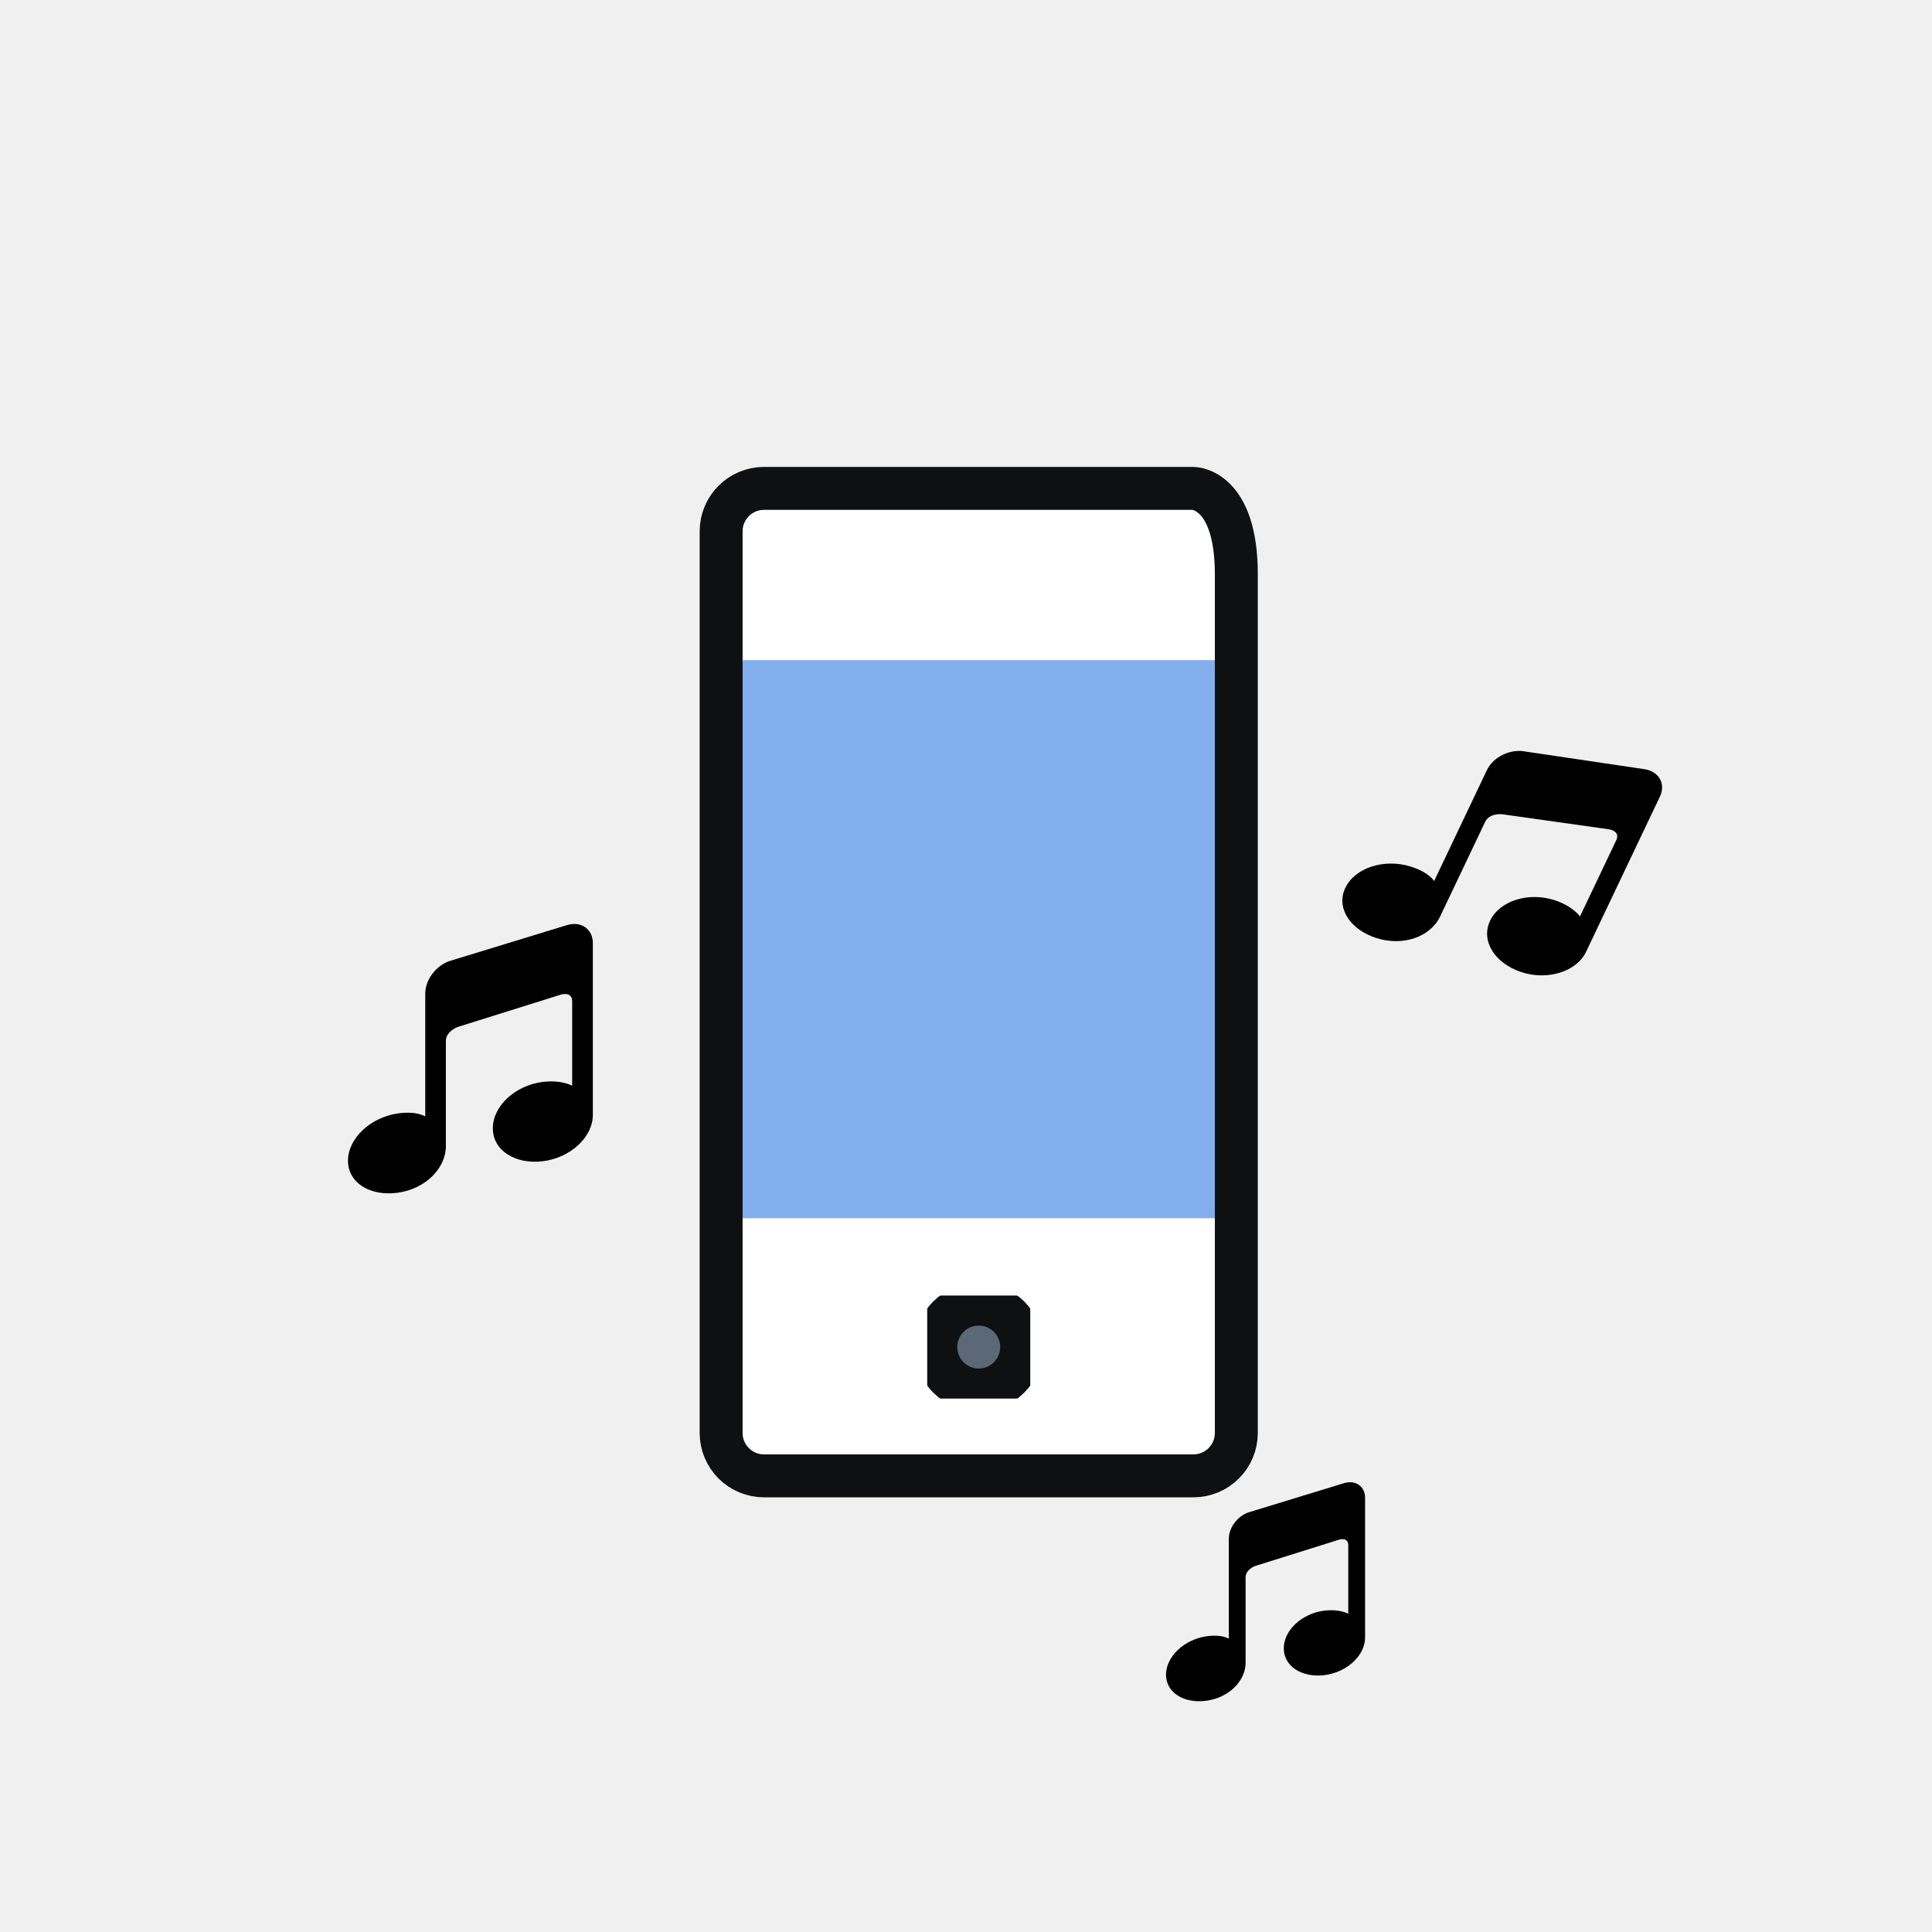
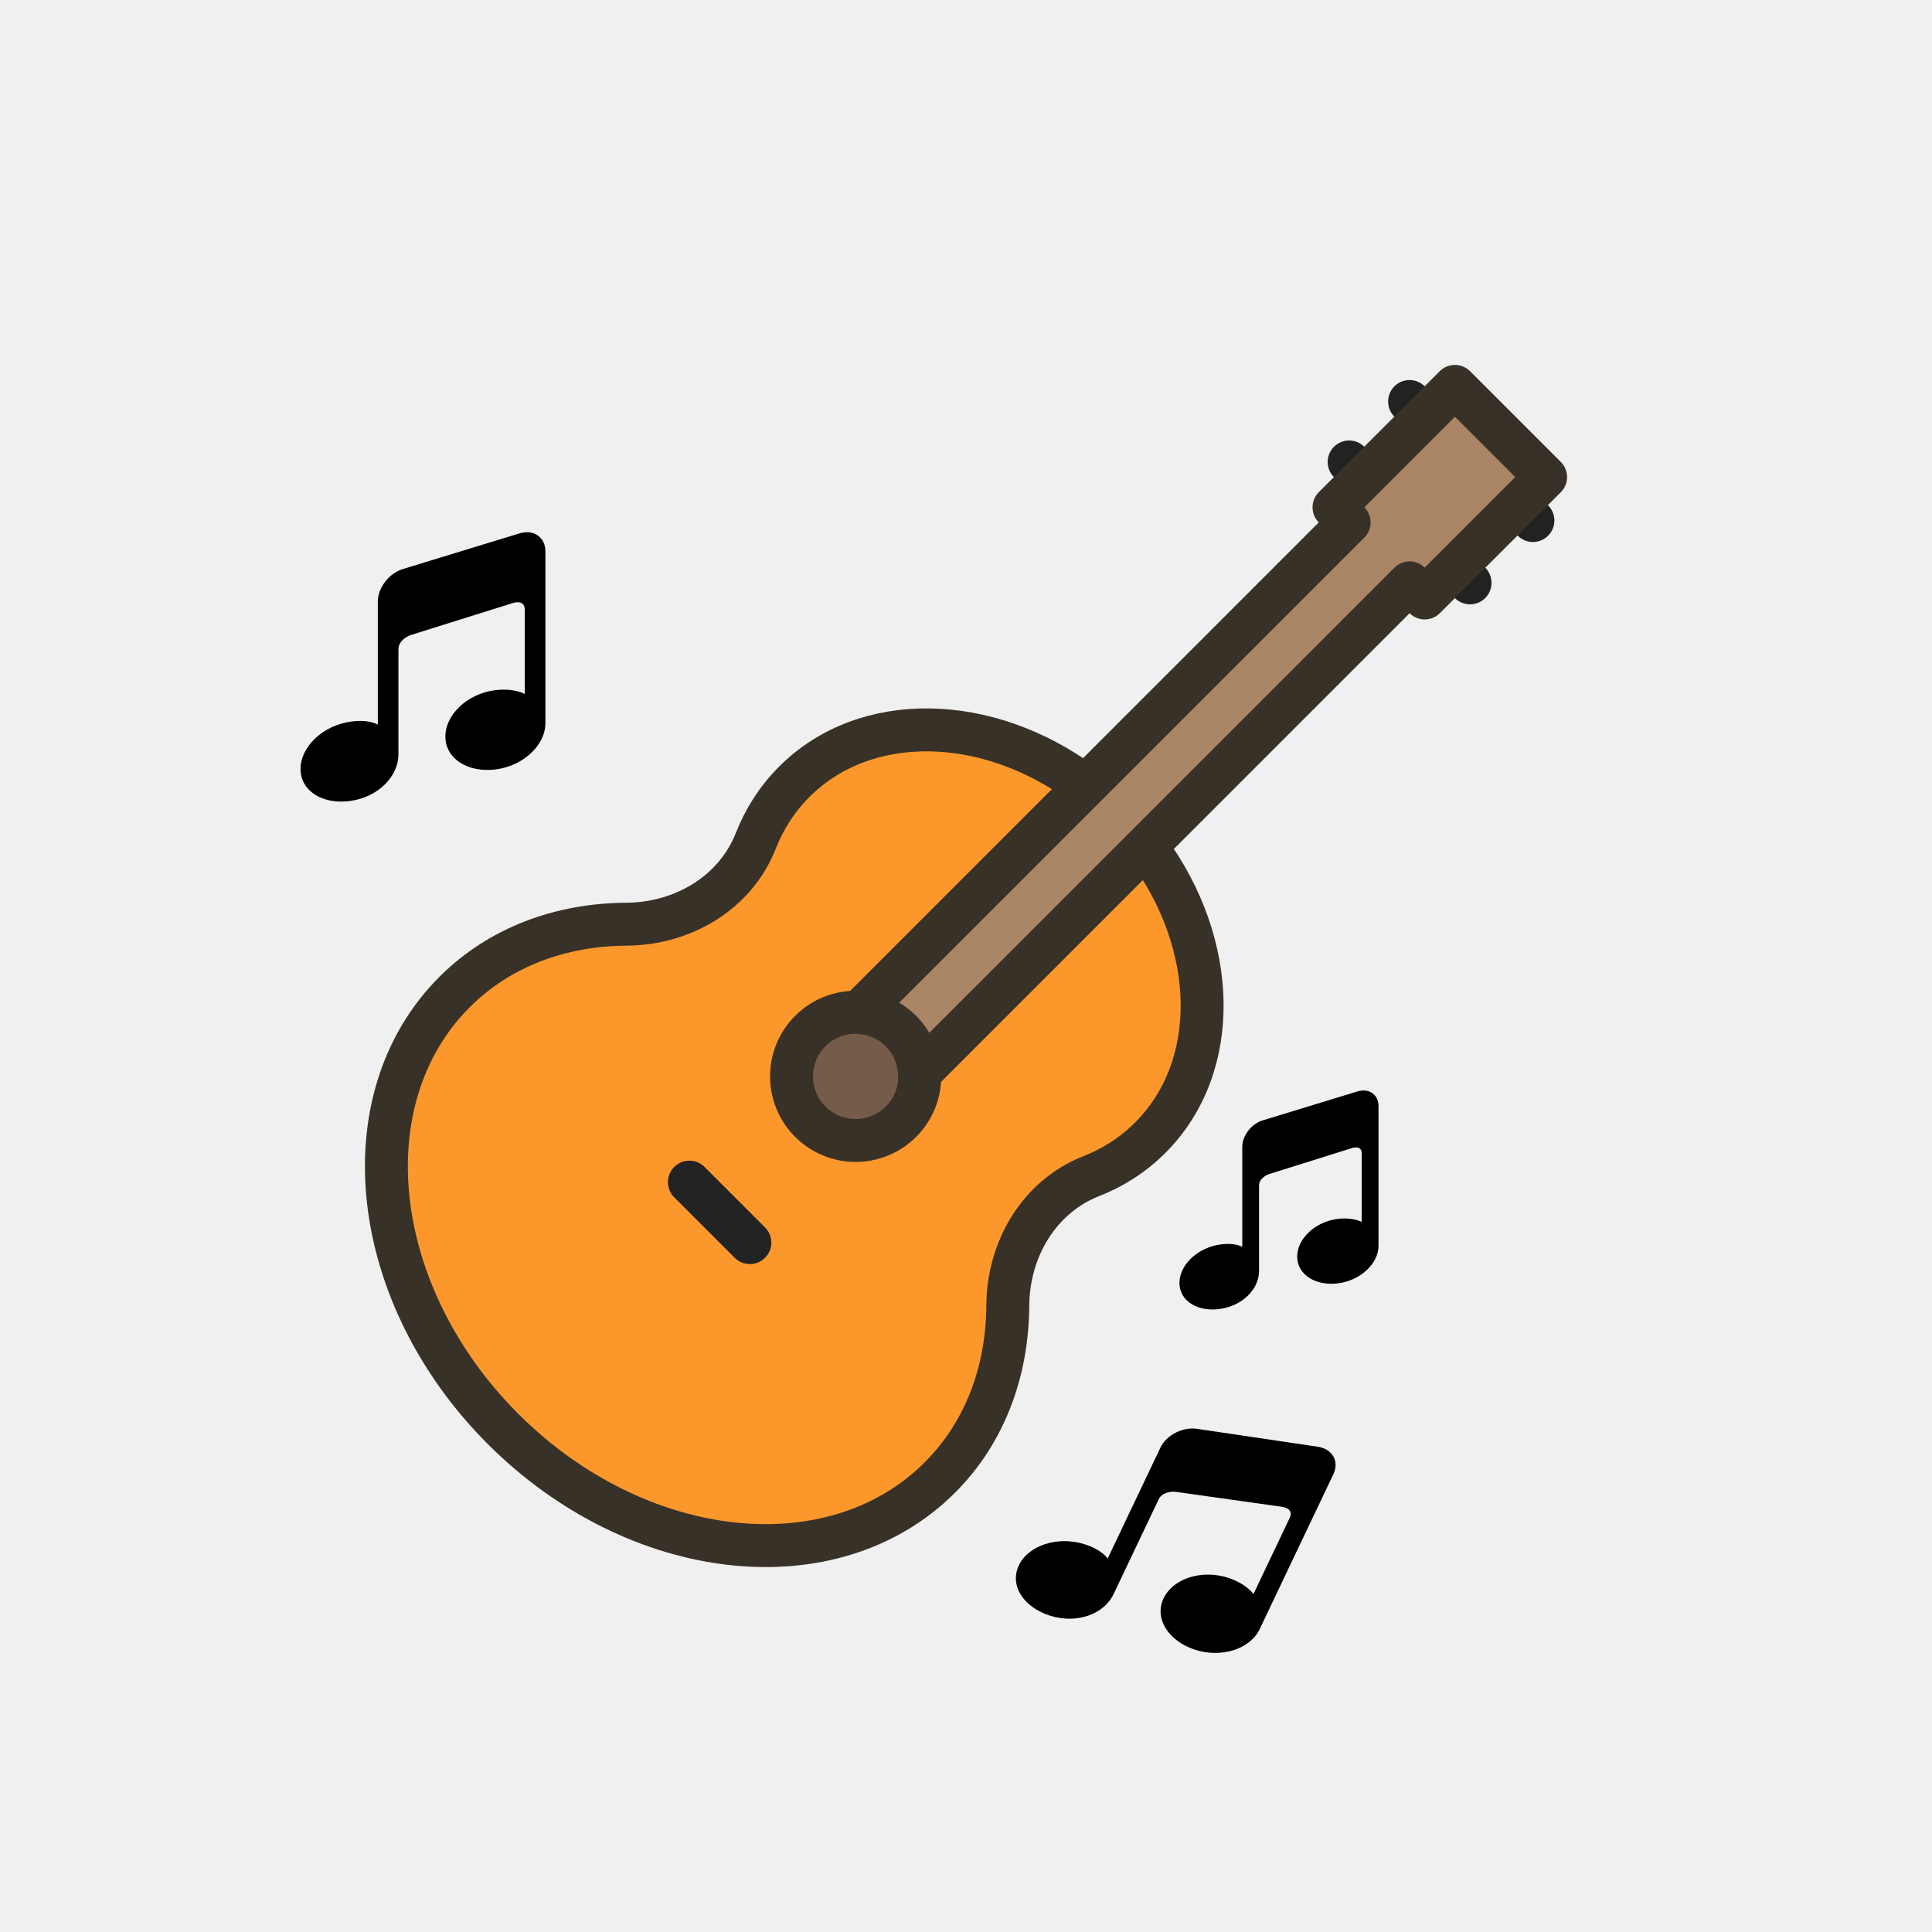
- <svg xmlns="http://www.w3.org/2000/svg" xmlns:xlink="http://www.w3.org/1999/xlink" width="90px" height="90px" viewBox="0 0 90 90" version="1.1">
-   <defs>
-     <path id="path-1" d="M0,0 L90,0 L90,90 L0,90 L0,0 Z" />
-   </defs>
+ <svg xmlns="http://www.w3.org/2000/svg" width="90px" height="90px" viewBox="0 0 90 90" version="1.1">
+   <defs />
  <g id="Page-1" stroke="none" stroke-width="1" fill="none" fill-rule="evenodd">
    <g id="muziek-aan">
-       <path d="M55.593,68.751 L35.593,68.751 C34.488,68.751 33.593,67.856 33.593,66.751 L33.593,24.751 C33.593,23.646 34.488,22.751 35.593,22.751 L55.593,22.751 C56.698,22.751 57.593,23.646 57.593,24.751 L57.593,66.751 C57.593,67.856 56.698,68.751 55.593,68.751" id="Fill-3" fill="#FFFFFF" />
-       <mask id="mask-2" fill="white">
-         <use xlink:href="#path-1" />
-       </mask>
-       <g id="Clip-6" />
-       <path d="M57.593,56.751 L33.593,56.751 L33.593,30.751 L57.593,30.751 L57.593,56.751 Z" id="Fill-5" fill="#83AEED" mask="url(#mask-2)" />
-       <path d="M57.593,26.751 L57.593,66.751 C57.593,67.856 56.698,68.751 55.593,68.751 L35.593,68.751 C34.488,68.751 33.593,67.856 33.593,66.751 L33.593,24.751 C33.593,23.646 34.488,22.751 35.593,22.751 L47.593,22.751 L55.593,22.751 C55.593,22.751 57.593,22.751 57.593,26.751 L57.593,26.751 Z" id="Stroke-7" stroke="#0E1011" stroke-width="2" stroke-linecap="round" stroke-linejoin="round" mask="url(#mask-2)" />
-       <path d="M57.593,56.751 L33.593,56.751" id="Stroke-8" stroke="#0E1011" stroke-width="2" stroke-linecap="round" stroke-linejoin="round" mask="url(#mask-2)" />
-       <path d="M33.593,30.751 L56.593,30.751" id="Stroke-9" stroke="#0E1011" stroke-width="2" stroke-linecap="round" stroke-linejoin="round" mask="url(#mask-2)" />
-       <path d="M43.593,26.751 L47.593,26.751" id="Stroke-10" stroke="#0E1011" stroke-width="2" stroke-linecap="round" stroke-linejoin="round" mask="url(#mask-2)" />
-       <path d="M47.593,62.751 C47.593,63.856 46.698,64.751 45.593,64.751 C44.488,64.751 43.593,63.856 43.593,62.751 C43.593,61.646 44.488,60.751 45.593,60.751 C46.698,60.751 47.593,61.646 47.593,62.751" id="Fill-11" fill="#5B6875" mask="url(#mask-2)" />
-       <path d="M47.593,62.751 C47.593,63.856 46.698,64.751 45.593,64.751 C44.488,64.751 43.593,63.856 43.593,62.751 C43.593,61.646 44.488,60.751 45.593,60.751 C46.698,60.751 47.593,61.646 47.593,62.751 L47.593,62.751 Z" id="Stroke-12" stroke="#0E1011" stroke-width="2" stroke-linecap="round" stroke-linejoin="round" mask="url(#mask-2)" />
-       <path d="M62.623,69.088 L58.211,70.437 C57.676,70.591 57.243,71.147 57.243,71.683 L57.243,76.337 C57.243,76.337 56.924,76.122 56.212,76.223 C55.165,76.37 54.317,77.173 54.317,78.014 C54.317,78.856 55.165,79.374 56.212,79.225 C57.257,79.077 58.025,78.299 58.025,77.456 L58.025,73.482 C58.025,73.108 58.473,72.949 58.473,72.949 L62.375,71.725 C62.375,71.725 62.807,71.582 62.807,71.981 L62.807,75.174 C62.807,75.174 62.41,74.945 61.696,75.03 C60.651,75.158 59.803,75.943 59.803,76.785 C59.803,77.627 60.651,78.16 61.696,78.034 C62.743,77.906 63.591,77.12 63.591,76.279 L63.591,69.78 C63.591,69.245 63.158,68.935 62.623,69.088" id="Fill-13" fill="#000000" mask="url(#mask-2)" />
-       <path d="M76.614,35.833 L71,35 C70.325,34.888 69.55,35.277 69.267,35.872 L66.808,41.042 C66.808,41.042 66.566,40.634 65.722,40.37 C64.481,39.98 63.116,40.424 62.671,41.359 C62.226,42.294 62.894,43.316 64.136,43.704 C65.374,44.093 66.639,43.634 67.084,42.698 L69.184,38.284 C69.382,37.868 69.964,37.929 69.964,37.929 L74.945,38.631 C74.945,38.631 75.501,38.7 75.29,39.144 L73.603,42.69 C73.603,42.69 73.282,42.226 72.445,41.943 C71.215,41.533 69.859,41.957 69.414,42.892 C68.969,43.827 69.629,44.867 70.857,45.28 C72.088,45.691 73.444,45.266 73.889,44.331 L77.323,37.113 C77.606,36.519 77.29,35.945 76.614,35.833" id="Fill-14" fill="#000000" mask="url(#mask-2)" />
-       <path d="M26.427,43.091 L21,44.751 C20.342,44.94 19.81,45.624 19.81,46.282 L19.81,52.007 C19.81,52.007 19.416,51.743 18.541,51.867 C17.253,52.048 16.21,53.036 16.21,54.071 C16.21,55.107 17.253,55.743 18.541,55.56 C19.826,55.378 20.771,54.421 20.771,53.384 L20.771,48.496 C20.771,48.036 21.322,47.84 21.322,47.84 L26.122,46.335 C26.122,46.335 26.654,46.158 26.654,46.65 L26.654,50.577 C26.654,50.577 26.164,50.295 25.287,50.4 C24.001,50.557 22.958,51.523 22.958,52.559 C22.958,53.594 24.001,54.25 25.287,54.095 C26.575,53.937 27.617,52.971 27.617,51.936 L27.617,43.942 C27.617,43.284 27.085,42.902 26.427,43.091" id="Fill-15" fill="#000000" mask="url(#mask-2)" />
+       <path d="M53.365,39.451 L42.831,49.985 C42.793,49.274 42.514,48.573 41.971,48.029 C41.427,47.486 40.726,47.207 40.015,47.169 L50.549,36.635 L50.45,36.536 C46.011,33.258 40.325,33.094 37.001,36.418 C36.204,37.215 35.61,38.147 35.21,39.165 C34.255,41.599 31.803,43.036 29.189,43.052 C26.133,43.071 23.285,44.104 21.173,46.216 C16.178,51.211 17.19,60.322 23.434,66.566 C29.678,72.81 38.789,73.822 43.784,68.827 C45.896,66.715 46.929,63.867 46.948,60.811 C46.964,58.197 48.401,55.745 50.835,54.79 C51.853,54.39 52.785,53.796 53.582,52.999 C56.906,49.675 56.742,43.989 53.464,39.55 L53.365,39.451 Z" id="Fill-3" fill="#FC982B" />
+       <path d="M53.365,39.451 L42.831,49.985 C42.793,49.274 42.514,48.573 41.971,48.029 C41.427,47.486 40.726,47.207 40.015,47.169 L50.549,36.635 L50.45,36.536 C46.011,33.258 40.325,33.094 37.001,36.418 C36.204,37.215 35.61,38.147 35.21,39.165 C34.255,41.599 31.803,43.036 29.189,43.052 C26.133,43.071 23.285,44.104 21.173,46.216 C16.178,51.211 17.19,60.322 23.434,66.566 C29.678,72.81 38.789,73.822 43.784,68.827 C45.896,66.715 46.929,63.867 46.948,60.811 C46.964,58.197 48.401,55.745 50.835,54.79 C51.853,54.39 52.785,53.796 53.582,52.999 C56.906,49.675 56.742,43.989 53.464,39.55 L53.365,39.451 L53.365,39.451 Z" id="Stroke-5" stroke="#383128" stroke-width="2" stroke-linecap="round" stroke-linejoin="round" />
+       <path d="M41.971,52.253 C40.805,53.419 38.914,53.419 37.747,52.253 C36.581,51.087 36.581,49.196 37.747,48.029 C38.914,46.863 40.805,46.863 41.971,48.029 C43.137,49.196 43.137,51.087 41.971,52.253" id="Fill-7" fill="#755B49" />
+       <path d="M41.971,52.253 C40.805,53.419 38.914,53.419 37.747,52.253 C36.581,51.087 36.581,49.196 37.747,48.029 C38.914,46.863 40.805,46.863 41.971,48.029 C43.137,49.196 43.137,51.087 41.971,52.253 L41.971,52.253 Z" id="Stroke-9" stroke="#383128" stroke-width="2" stroke-linecap="round" stroke-linejoin="round" />
+       <path d="M66.368,19.408 L65.664,18.704" id="Stroke-11" stroke="#222222" stroke-width="2" stroke-linecap="round" stroke-linejoin="round" />
+       <path d="M63.552,22.224 L62.848,21.52" id="Stroke-13" stroke="#222222" stroke-width="2" stroke-linecap="round" stroke-linejoin="round" />
+       <path d="M71.409,24.248 L70.702,23.541" id="Stroke-15" stroke="#222222" stroke-width="2" stroke-linecap="round" stroke-linejoin="round" />
+       <path d="M68.48,27.152 L67.776,26.448" id="Stroke-17" stroke="#222222" stroke-width="2" stroke-linecap="round" stroke-linejoin="round" />
+       <path d="M67.776,18 L62.144,23.632 L62.848,24.336 L40.015,47.169 C40.726,47.206 41.427,47.486 41.971,48.029 C42.514,48.572 42.793,49.274 42.831,49.985 L65.664,27.152 L66.368,27.856 L72,22.224 L67.776,18 Z" id="Fill-19" fill="#AA8566" />
+       <path d="M67.776,18 L62.144,23.632 L62.848,24.336 L40.015,47.169 C40.726,47.206 41.427,47.486 41.971,48.029 C42.514,48.572 42.793,49.274 42.831,49.985 L65.664,27.152 L66.368,27.856 L72,22.224 L67.776,18 L67.776,18 Z" id="Stroke-21" stroke="#383128" stroke-width="2" stroke-linecap="round" stroke-linejoin="round" />
+       <path d="M34.931,57.885 L32.115,55.069" id="Stroke-23" stroke="#222222" stroke-width="2" stroke-linecap="round" stroke-linejoin="round" />
+       <path d="M63.249,50.838 L58.837,52.187 C58.302,52.341 57.869,52.897 57.869,53.433 L57.869,58.087 C57.869,58.087 57.55,57.872 56.838,57.973 C55.791,58.12 54.943,58.923 54.943,59.764 C54.943,60.606 55.791,61.124 56.838,60.975 C57.883,60.827 58.651,60.049 58.651,59.206 L58.651,55.232 C58.651,54.858 59.099,54.699 59.099,54.699 L63.001,53.475 C63.001,53.475 63.433,53.332 63.433,53.731 L63.433,56.924 C63.433,56.924 63.036,56.695 62.322,56.78 C61.277,56.908 60.429,57.693 60.429,58.535 C60.429,59.377 61.277,59.91 62.322,59.784 C63.369,59.656 64.217,58.87 64.217,58.029 L64.217,51.53 C64.217,50.995 63.784,50.685 63.249,50.838" id="Fill-25" fill="#000000" />
+       <path d="M61.404,67.397 L55.79,66.564 C55.115,66.451 54.34,66.841 54.057,67.436 L51.598,72.606 C51.598,72.606 51.356,72.198 50.512,71.933 C49.271,71.543 47.906,71.987 47.461,72.922 C47.016,73.858 47.684,74.879 48.926,75.267 C50.164,75.656 51.429,75.198 51.874,74.261 L53.974,69.847 C54.172,69.431 54.754,69.493 54.754,69.493 L59.735,70.195 C59.735,70.195 60.291,70.263 60.08,70.707 L58.393,74.254 C58.393,74.254 58.072,73.79 57.235,73.507 C56.006,73.097 54.649,73.52 54.204,74.456 C53.759,75.391 54.419,76.43 55.647,76.844 C56.878,77.254 58.234,76.829 58.679,75.894 L62.113,68.677 C62.396,68.082 62.08,67.508 61.404,67.397" id="Fill-27" fill="#000000" />
+       <path d="M24.217,24.841 L18.79,26.501 C18.132,26.69 17.6,27.374 17.6,28.032 L17.6,33.757 C17.6,33.757 17.206,33.493 16.331,33.617 C15.043,33.798 14,34.786 14,35.821 C14,36.857 15.043,37.493 16.331,37.31 C17.616,37.128 18.561,36.171 18.561,35.134 L18.561,30.246 C18.561,29.786 19.112,29.59 19.112,29.59 L23.912,28.085 C23.912,28.085 24.444,27.908 24.444,28.4 L24.444,32.327 C24.444,32.327 23.954,32.045 23.077,32.15 C21.791,32.307 20.748,33.273 20.748,34.309 C20.748,35.344 21.791,36 23.077,35.845 C24.365,35.687 25.407,34.721 25.407,33.686 L25.407,25.692 C25.407,25.034 24.875,24.652 24.217,24.841" id="Fill-29" fill="#000000" />
    </g>
  </g>
</svg>
